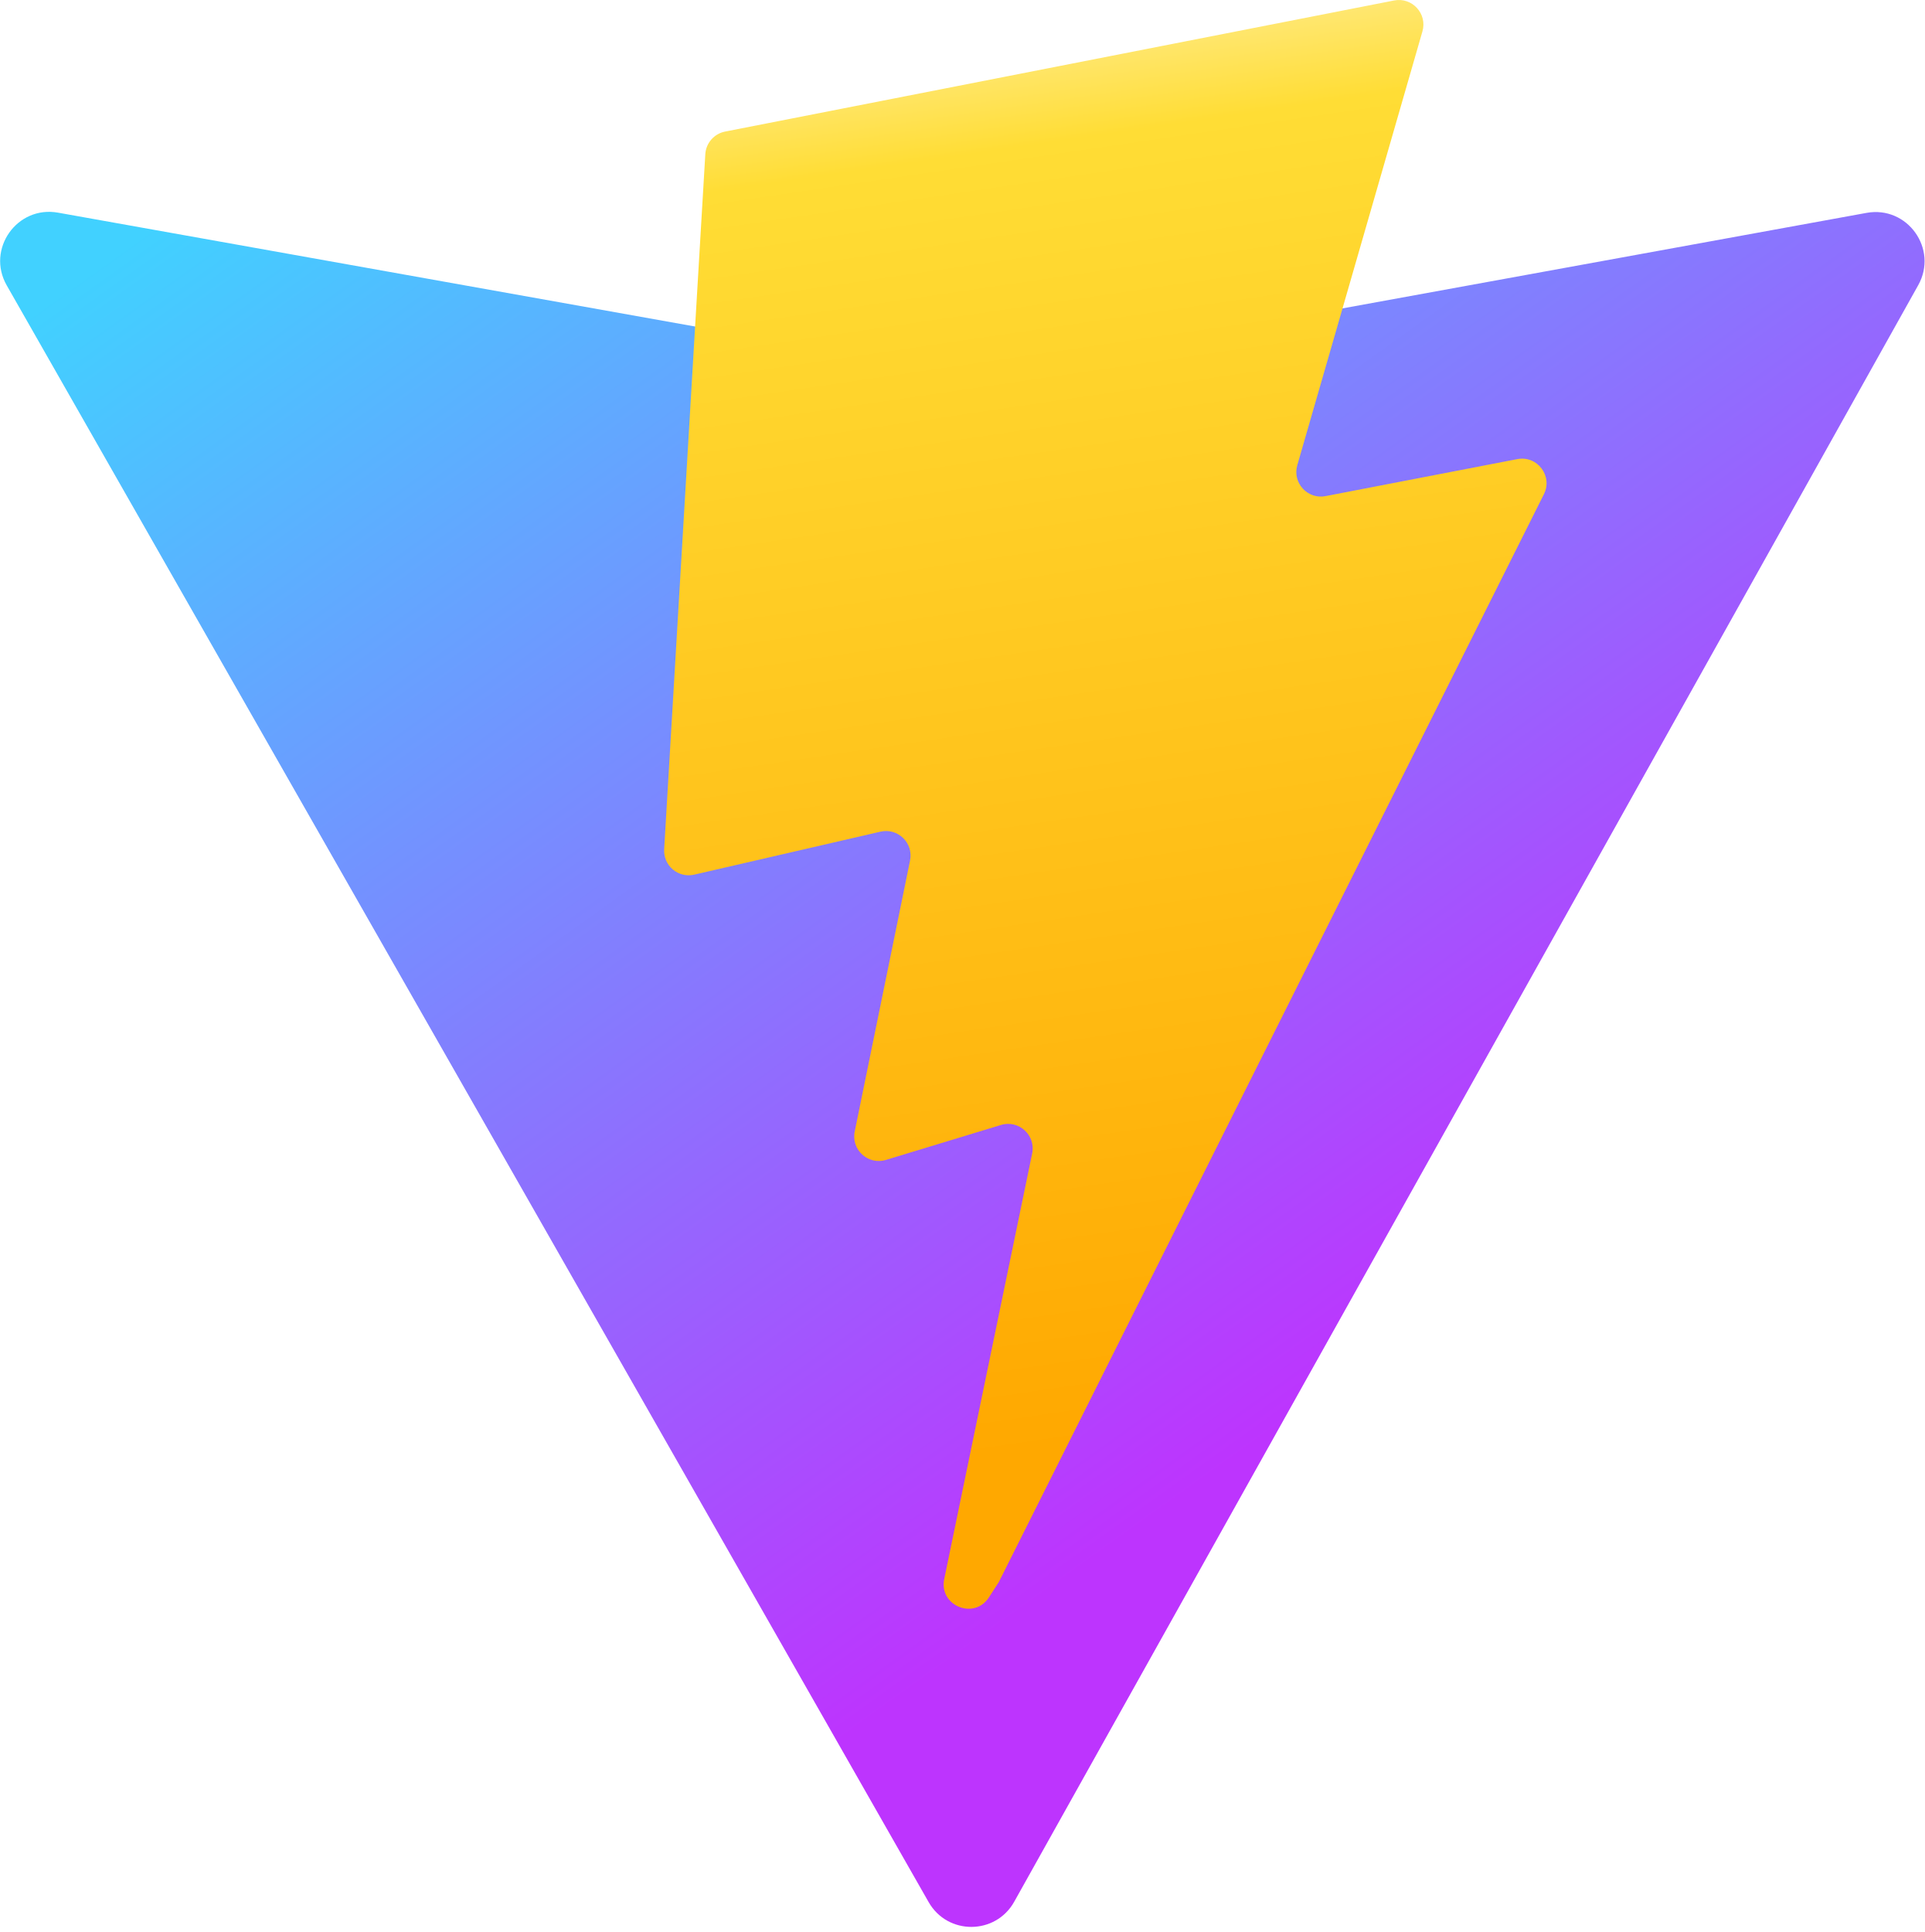
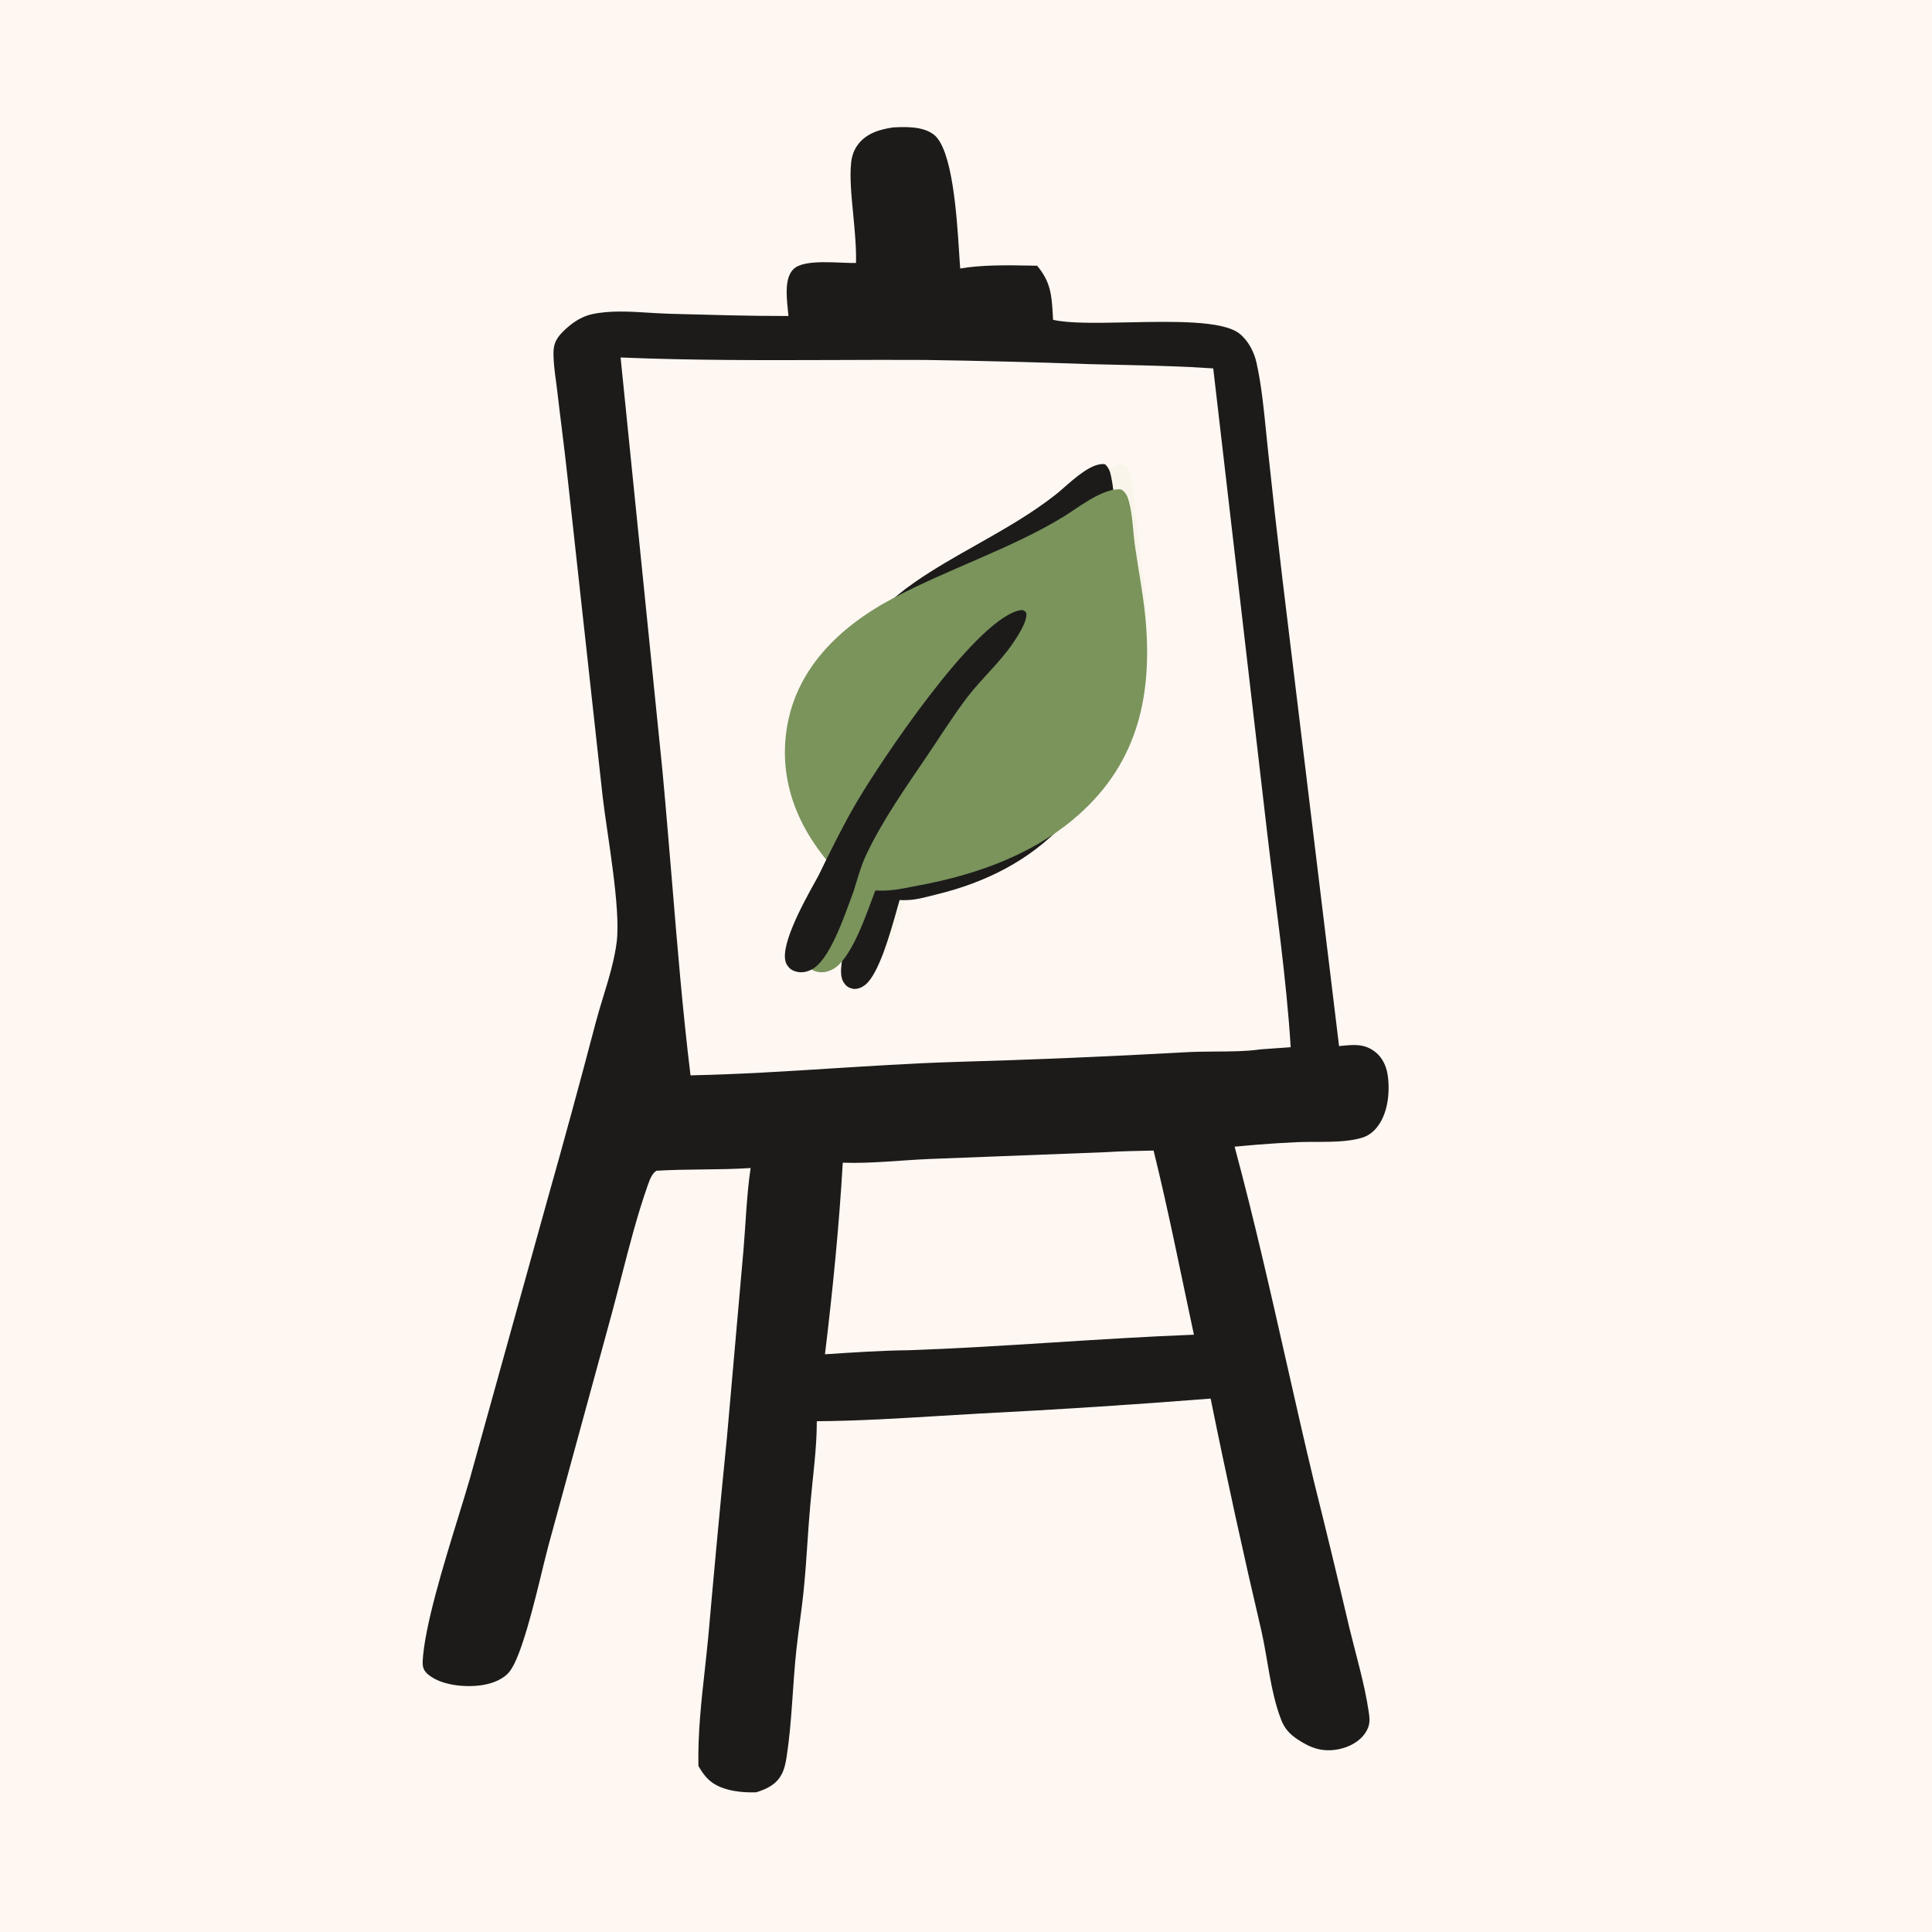
- <svg xmlns="http://www.w3.org/2000/svg" aria-hidden="true" role="img" class="iconify iconify--logos" width="31.88" height="32" preserveAspectRatio="xMidYMid meet" viewBox="0 0 256 257">
-   <defs>
-     <linearGradient id="IconifyId1813088fe1fbc01fb466" x1="-.828%" x2="57.636%" y1="7.652%" y2="78.411%">
-       <stop offset="0%" stop-color="#41D1FF" />
-       <stop offset="100%" stop-color="#BD34FE" />
-     </linearGradient>
-     <linearGradient id="IconifyId1813088fe1fbc01fb467" x1="43.376%" x2="50.316%" y1="2.242%" y2="89.03%">
-       <stop offset="0%" stop-color="#FFEA83" />
-       <stop offset="8.333%" stop-color="#FFDD35" />
-       <stop offset="100%" stop-color="#FFA800" />
-     </linearGradient>
-   </defs>
-   <path fill="url(#IconifyId1813088fe1fbc01fb466)" d="M255.153 37.938L134.897 252.976c-2.483 4.44-8.862 4.466-11.382.048L.875 37.958c-2.746-4.814 1.371-10.646 6.827-9.67l120.385 21.517a6.537 6.537 0 0 0 2.322-.004l117.867-21.483c5.438-.991 9.574 4.796 6.877 9.62Z" />
-   <path fill="url(#IconifyId1813088fe1fbc01fb467)" d="M185.432.063L96.44 17.501a3.268 3.268 0 0 0-2.634 3.014l-5.474 92.456a3.268 3.268 0 0 0 3.997 3.378l24.777-5.718c2.318-.535 4.413 1.507 3.936 3.838l-7.361 36.047c-.495 2.426 1.782 4.5 4.151 3.78l15.304-4.649c2.372-.72 4.652 1.36 4.15 3.788l-11.698 56.621c-.732 3.542 3.979 5.473 5.943 2.437l1.313-2.028l72.516-144.72c1.215-2.423-.88-5.186-3.54-4.672l-25.505 4.922c-2.396.462-4.435-1.77-3.759-4.114l16.646-57.705c.677-2.35-1.37-4.583-3.769-4.113Z" />
+ <svg xmlns="http://www.w3.org/2000/svg" width="32" height="32" viewBox="0 0 32 32" fill="none">
+   <rect width="32" height="32" fill="#FFF7F2" />
+   <path d="M11 13.189C11.037 13.581 11.072 13.974 11.108 14.366C11.084 14.101 11.061 13.837 11.036 13.572C11.024 13.444 11.012 13.318 11 13.189ZM18.694 6.105C18.685 6.105 18.677 6.105 18.669 6.104L18.674 6.105L18.694 6.105ZM14.543 14.4C13.909 13.615 13.634 12.691 13.799 11.732C13.953 10.836 14.495 10.12 15.316 9.595C15.663 9.373 16.032 9.181 16.399 8.989C16.877 8.741 17.354 8.492 17.783 8.178C17.825 8.147 17.874 8.108 17.926 8.066C18.125 7.905 18.385 7.696 18.593 7.697C18.605 7.697 18.616 7.7 18.628 7.701C18.646 7.716 18.661 7.732 18.673 7.748C18.695 7.777 18.708 7.808 18.719 7.842C18.726 7.864 18.731 7.887 18.736 7.91C18.773 8.076 18.787 8.25 18.8 8.422C18.808 8.515 18.815 8.607 18.826 8.699C18.835 8.779 18.846 8.86 18.856 8.94L18.88 9.119C18.924 9.447 18.969 9.775 18.987 10.103C19.056 11.327 18.861 12.523 17.909 13.463C17.315 14.049 16.552 14.399 15.708 14.589C15.544 14.626 15.372 14.675 15.202 14.681L15.168 14.682C15.133 14.683 15.098 14.682 15.062 14.681L15.028 14.789L15.009 14.849C14.892 15.232 14.701 15.851 14.473 16.031C14.452 16.048 14.428 16.064 14.402 16.076C14.378 16.087 14.352 16.096 14.326 16.1C14.311 16.103 14.295 16.105 14.279 16.104C14.265 16.104 14.25 16.102 14.236 16.099C14.156 16.081 14.116 16.044 14.078 15.981C13.925 15.721 14.321 14.875 14.495 14.503L14.543 14.4Z" fill="#F9F5EA" />
+   <path d="M15.053 2.107C15.202 2.114 15.352 2.142 15.464 2.227C15.775 2.462 15.847 3.57 15.886 4.179C15.893 4.287 15.898 4.379 15.904 4.447C16.273 4.385 16.686 4.392 17.067 4.399L17.178 4.401C17.407 4.674 17.419 4.899 17.438 5.218L17.442 5.297C17.712 5.36 18.189 5.349 18.693 5.339C19.444 5.324 20.255 5.307 20.531 5.527C20.677 5.644 20.773 5.832 20.812 6.009C20.893 6.375 20.932 6.767 20.97 7.149C20.98 7.253 20.991 7.357 21.002 7.459C21.076 8.164 21.155 8.869 21.239 9.573L22.179 17.327L22.227 17.322C22.417 17.303 22.58 17.287 22.748 17.401C22.809 17.442 22.857 17.494 22.894 17.553C22.945 17.635 22.976 17.731 22.988 17.83C23.023 18.108 22.985 18.458 22.799 18.681C22.735 18.757 22.659 18.814 22.561 18.844C22.239 18.941 21.819 18.902 21.48 18.918C21.267 18.928 21.052 18.941 20.839 18.958C20.709 18.969 20.579 18.98 20.449 18.993C20.764 20.162 21.032 21.345 21.299 22.526C21.451 23.199 21.603 23.873 21.764 24.542C21.965 25.346 22.16 26.152 22.349 26.959C22.46 27.417 22.601 27.885 22.67 28.351C22.69 28.487 22.696 28.576 22.617 28.698C22.52 28.848 22.345 28.938 22.171 28.973C21.905 29.025 21.706 28.953 21.491 28.809C21.354 28.717 21.275 28.628 21.217 28.476C21.042 28.021 21.001 27.495 20.895 27.022C20.594 25.74 20.313 24.455 20.052 23.165C18.783 23.265 17.512 23.348 16.24 23.412C16.02 23.424 15.799 23.438 15.578 23.451C14.896 23.493 14.211 23.535 13.529 23.54C13.529 23.997 13.462 24.458 13.422 24.913C13.403 25.124 13.388 25.336 13.374 25.547C13.358 25.785 13.342 26.023 13.319 26.261C13.301 26.459 13.275 26.656 13.249 26.854C13.229 27.006 13.209 27.159 13.192 27.312C13.127 27.904 13.12 28.503 13.03 29.093C13.015 29.195 12.992 29.306 12.941 29.398C12.85 29.561 12.701 29.631 12.526 29.686C12.406 29.69 12.283 29.685 12.164 29.664C12.115 29.656 12.066 29.645 12.019 29.63C11.793 29.561 11.68 29.448 11.568 29.25C11.557 28.705 11.617 28.167 11.677 27.628C11.696 27.45 11.716 27.271 11.733 27.092C11.774 26.622 11.817 26.153 11.86 25.684C11.918 25.056 11.978 24.429 12.041 23.802L12.315 20.695C12.334 20.47 12.347 20.245 12.363 20.02C12.38 19.794 12.399 19.569 12.433 19.346C12.164 19.364 11.894 19.367 11.625 19.37C11.374 19.373 11.123 19.376 10.873 19.391C10.844 19.409 10.822 19.434 10.803 19.463C10.769 19.515 10.748 19.58 10.727 19.637C10.555 20.126 10.423 20.64 10.292 21.149C10.238 21.358 10.185 21.566 10.129 21.772L9.086 25.591C9.06 25.689 9.026 25.824 8.988 25.981C8.847 26.563 8.635 27.433 8.445 27.68C8.339 27.819 8.147 27.887 7.978 27.912C7.708 27.952 7.315 27.917 7.098 27.74C7.066 27.714 7.044 27.689 7.028 27.662C7.004 27.62 6.998 27.573 7.001 27.51C7.032 26.942 7.343 25.929 7.589 25.131C7.664 24.887 7.733 24.663 7.786 24.479L9.062 19.888C9.34 18.905 9.609 17.92 9.868 16.933C9.903 16.801 9.944 16.666 9.986 16.528C10.081 16.219 10.178 15.901 10.215 15.598C10.283 15.037 10.056 13.823 9.983 13.205L9.406 7.956C9.377 7.681 9.343 7.405 9.309 7.129C9.284 6.925 9.258 6.722 9.235 6.519C9.225 6.427 9.211 6.334 9.199 6.24C9.183 6.116 9.169 5.991 9.167 5.867C9.166 5.822 9.169 5.783 9.176 5.746C9.196 5.639 9.252 5.561 9.349 5.469C9.475 5.349 9.623 5.246 9.797 5.206C10.097 5.138 10.441 5.16 10.77 5.181C10.89 5.188 11.008 5.195 11.121 5.198C11.766 5.215 12.414 5.235 13.059 5.234C13.056 5.2 13.052 5.161 13.048 5.119C13.026 4.898 12.996 4.603 13.142 4.458C13.323 4.278 13.925 4.365 14.178 4.355C14.185 4.113 14.159 3.834 14.133 3.562C14.102 3.242 14.071 2.929 14.098 2.691C14.11 2.585 14.142 2.487 14.206 2.4C14.347 2.209 14.567 2.143 14.796 2.11C14.876 2.106 14.964 2.102 15.053 2.107ZM19.107 19.057C18.849 19.064 18.587 19.065 18.329 19.083L15.38 19.197C14.909 19.218 14.43 19.274 13.959 19.258C13.898 20.311 13.791 21.383 13.664 22.431C14.126 22.401 14.59 22.369 15.053 22.364C16.628 22.309 18.2 22.167 19.775 22.107C19.557 21.091 19.356 20.065 19.107 19.057ZM10.973 12.774C11.004 13.103 11.032 13.433 11.06 13.762C11.084 14.035 11.106 14.309 11.129 14.582C11.218 15.659 11.306 16.737 11.437 17.811C12.224 17.795 13.012 17.745 13.801 17.695C14.114 17.676 14.428 17.655 14.741 17.638C15.101 17.618 15.462 17.6 15.822 17.589C17.098 17.553 18.373 17.499 19.648 17.428C19.8 17.42 19.957 17.418 20.113 17.417C20.233 17.416 20.354 17.416 20.474 17.412C20.613 17.408 20.751 17.399 20.886 17.38L21.378 17.345C21.342 16.768 21.281 16.193 21.213 15.618C21.181 15.35 21.147 15.082 21.113 14.814C21.069 14.464 21.026 14.114 20.985 13.765L20.095 6.102C19.85 6.085 19.605 6.073 19.359 6.065C19.091 6.055 18.822 6.049 18.553 6.043L18.347 6.038L18.043 6.031C17.139 5.999 16.234 5.975 15.329 5.962C14.822 5.959 14.316 5.961 13.81 5.963C12.633 5.967 11.458 5.97 10.279 5.921L10.973 12.774ZM18.303 7.69C18.32 7.705 18.334 7.721 18.346 7.738C18.366 7.768 18.38 7.8 18.39 7.835C18.396 7.858 18.401 7.881 18.406 7.905C18.442 8.077 18.454 8.257 18.467 8.435C18.474 8.531 18.481 8.627 18.491 8.721C18.5 8.804 18.51 8.887 18.52 8.971L18.544 9.156C18.586 9.495 18.628 9.835 18.645 10.173C18.712 11.439 18.525 12.677 17.617 13.649C17.05 14.255 16.323 14.617 15.518 14.813C15.361 14.851 15.196 14.902 15.034 14.908L15.003 14.909C14.969 14.91 14.935 14.909 14.901 14.907L14.868 15.02L14.851 15.082C14.739 15.478 14.557 16.118 14.34 16.305C14.32 16.322 14.296 16.338 14.271 16.351C14.248 16.362 14.224 16.371 14.199 16.376C14.185 16.379 14.169 16.38 14.154 16.38C14.141 16.38 14.127 16.378 14.113 16.374C14.037 16.355 13.999 16.317 13.963 16.252C13.817 15.984 14.194 15.108 14.36 14.724L14.405 14.617C13.801 13.806 13.538 12.85 13.696 11.857C13.843 10.932 14.36 10.191 15.143 9.649C15.474 9.418 15.826 9.22 16.177 9.022C16.632 8.764 17.087 8.508 17.497 8.183C17.537 8.151 17.583 8.11 17.633 8.067C17.823 7.901 18.07 7.685 18.269 7.686C18.28 7.686 18.292 7.688 18.303 7.69Z" fill="#1C1B1A" />
+   <path d="M13.904 14.482C13.18 13.736 12.865 12.857 13.054 11.943C13.23 11.092 13.849 10.41 14.788 9.911C15.702 9.424 16.739 9.091 17.609 8.562C17.839 8.422 18.234 8.103 18.534 8.104C18.548 8.105 18.561 8.107 18.575 8.108C18.655 8.162 18.678 8.23 18.699 8.307C18.764 8.55 18.765 8.81 18.801 9.057C18.865 9.501 18.955 9.948 18.985 10.394C19.065 11.558 18.841 12.697 17.753 13.591C17.074 14.149 16.201 14.482 15.236 14.662C15.049 14.697 14.852 14.744 14.658 14.751C14.645 14.751 14.632 14.751 14.62 14.751C14.579 14.752 14.538 14.751 14.498 14.75C14.375 15.066 14.129 15.834 13.825 16.035C13.753 16.082 13.651 16.118 13.553 16.099C13.463 16.082 13.416 16.047 13.373 15.987C13.198 15.74 13.651 14.934 13.85 14.58C13.871 14.542 13.889 14.509 13.904 14.482Z" fill="#7A945C" />
+   <path d="M13.557 14.502C13.745 14.113 13.99 13.62 14.212 13.248C14.586 12.618 16.097 10.341 16.851 10.118C16.895 10.106 16.896 10.107 16.936 10.104C16.973 10.125 16.995 10.126 16.999 10.165C17.014 10.301 16.854 10.54 16.77 10.664C16.558 10.974 16.251 11.247 16.02 11.55C15.788 11.854 15.586 12.179 15.375 12.491C15.009 13.031 14.613 13.591 14.345 14.163C14.255 14.356 14.2 14.567 14.137 14.766C14.017 15.078 13.777 15.838 13.48 16.036C13.41 16.082 13.31 16.118 13.215 16.099C13.126 16.082 13.08 16.048 13.039 15.988C12.867 15.744 13.31 14.948 13.504 14.599C13.525 14.561 13.543 14.528 13.557 14.502Z" fill="#1C1B1A" />
</svg>
